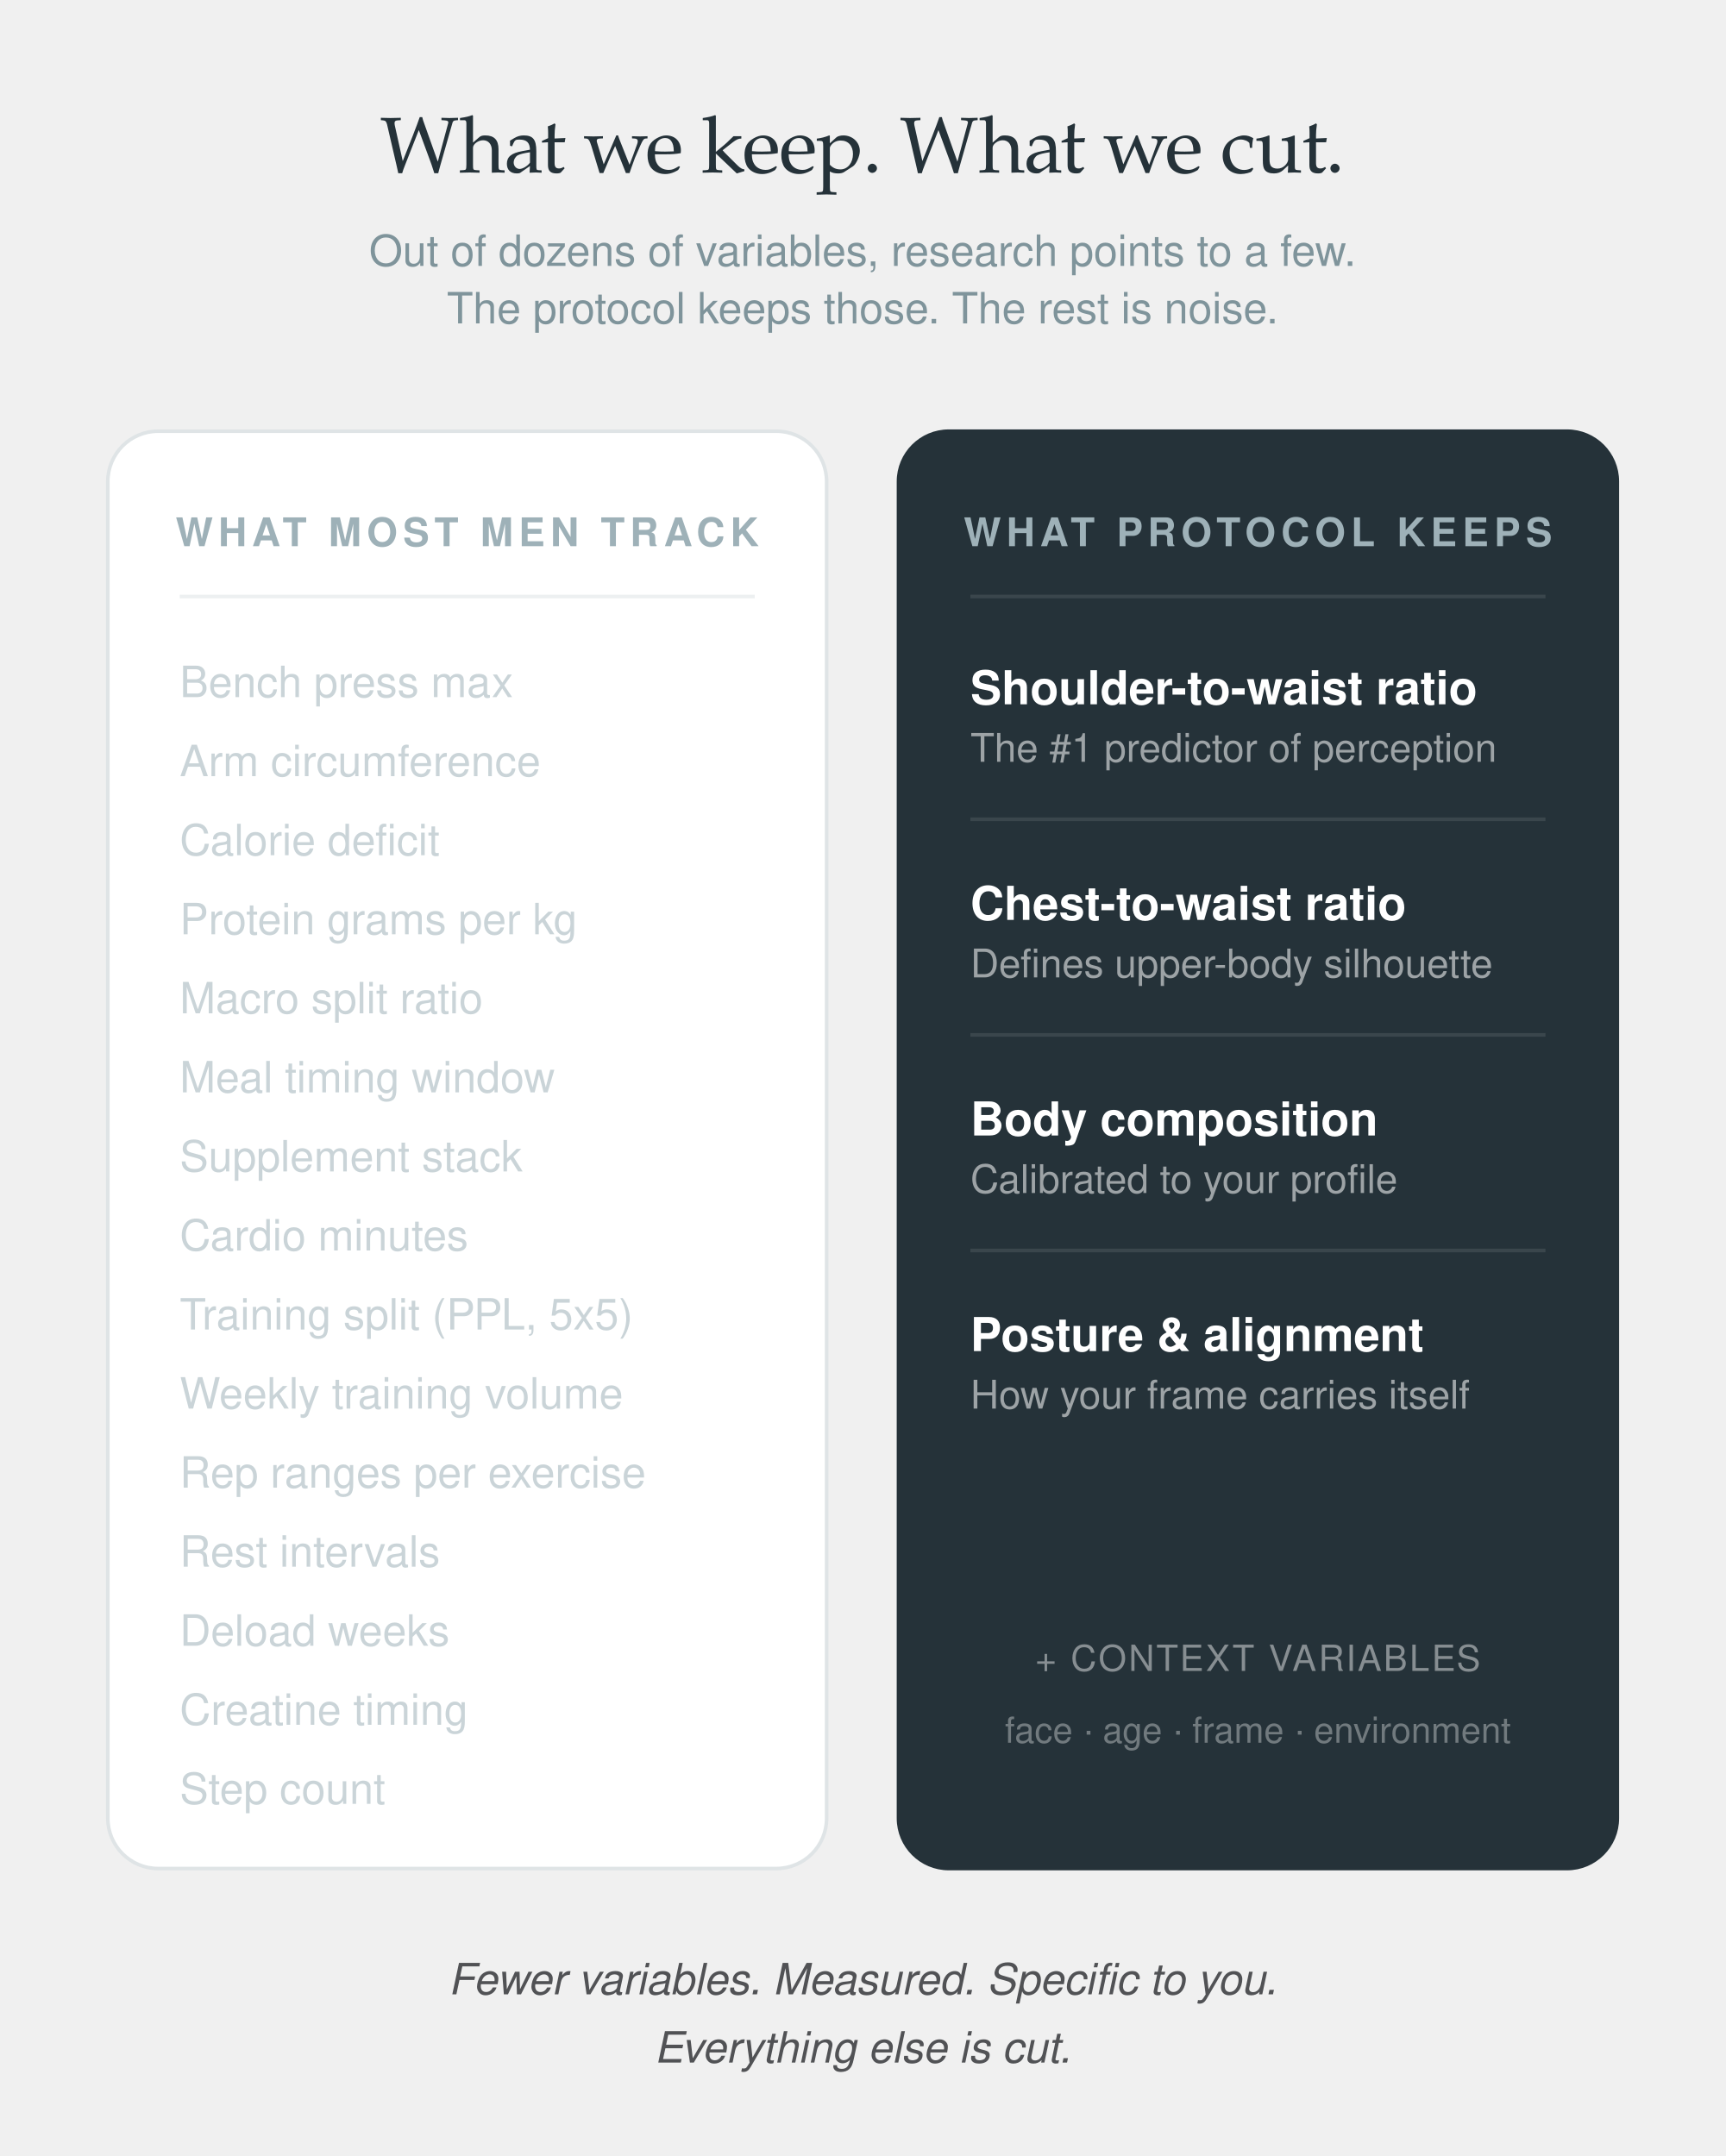
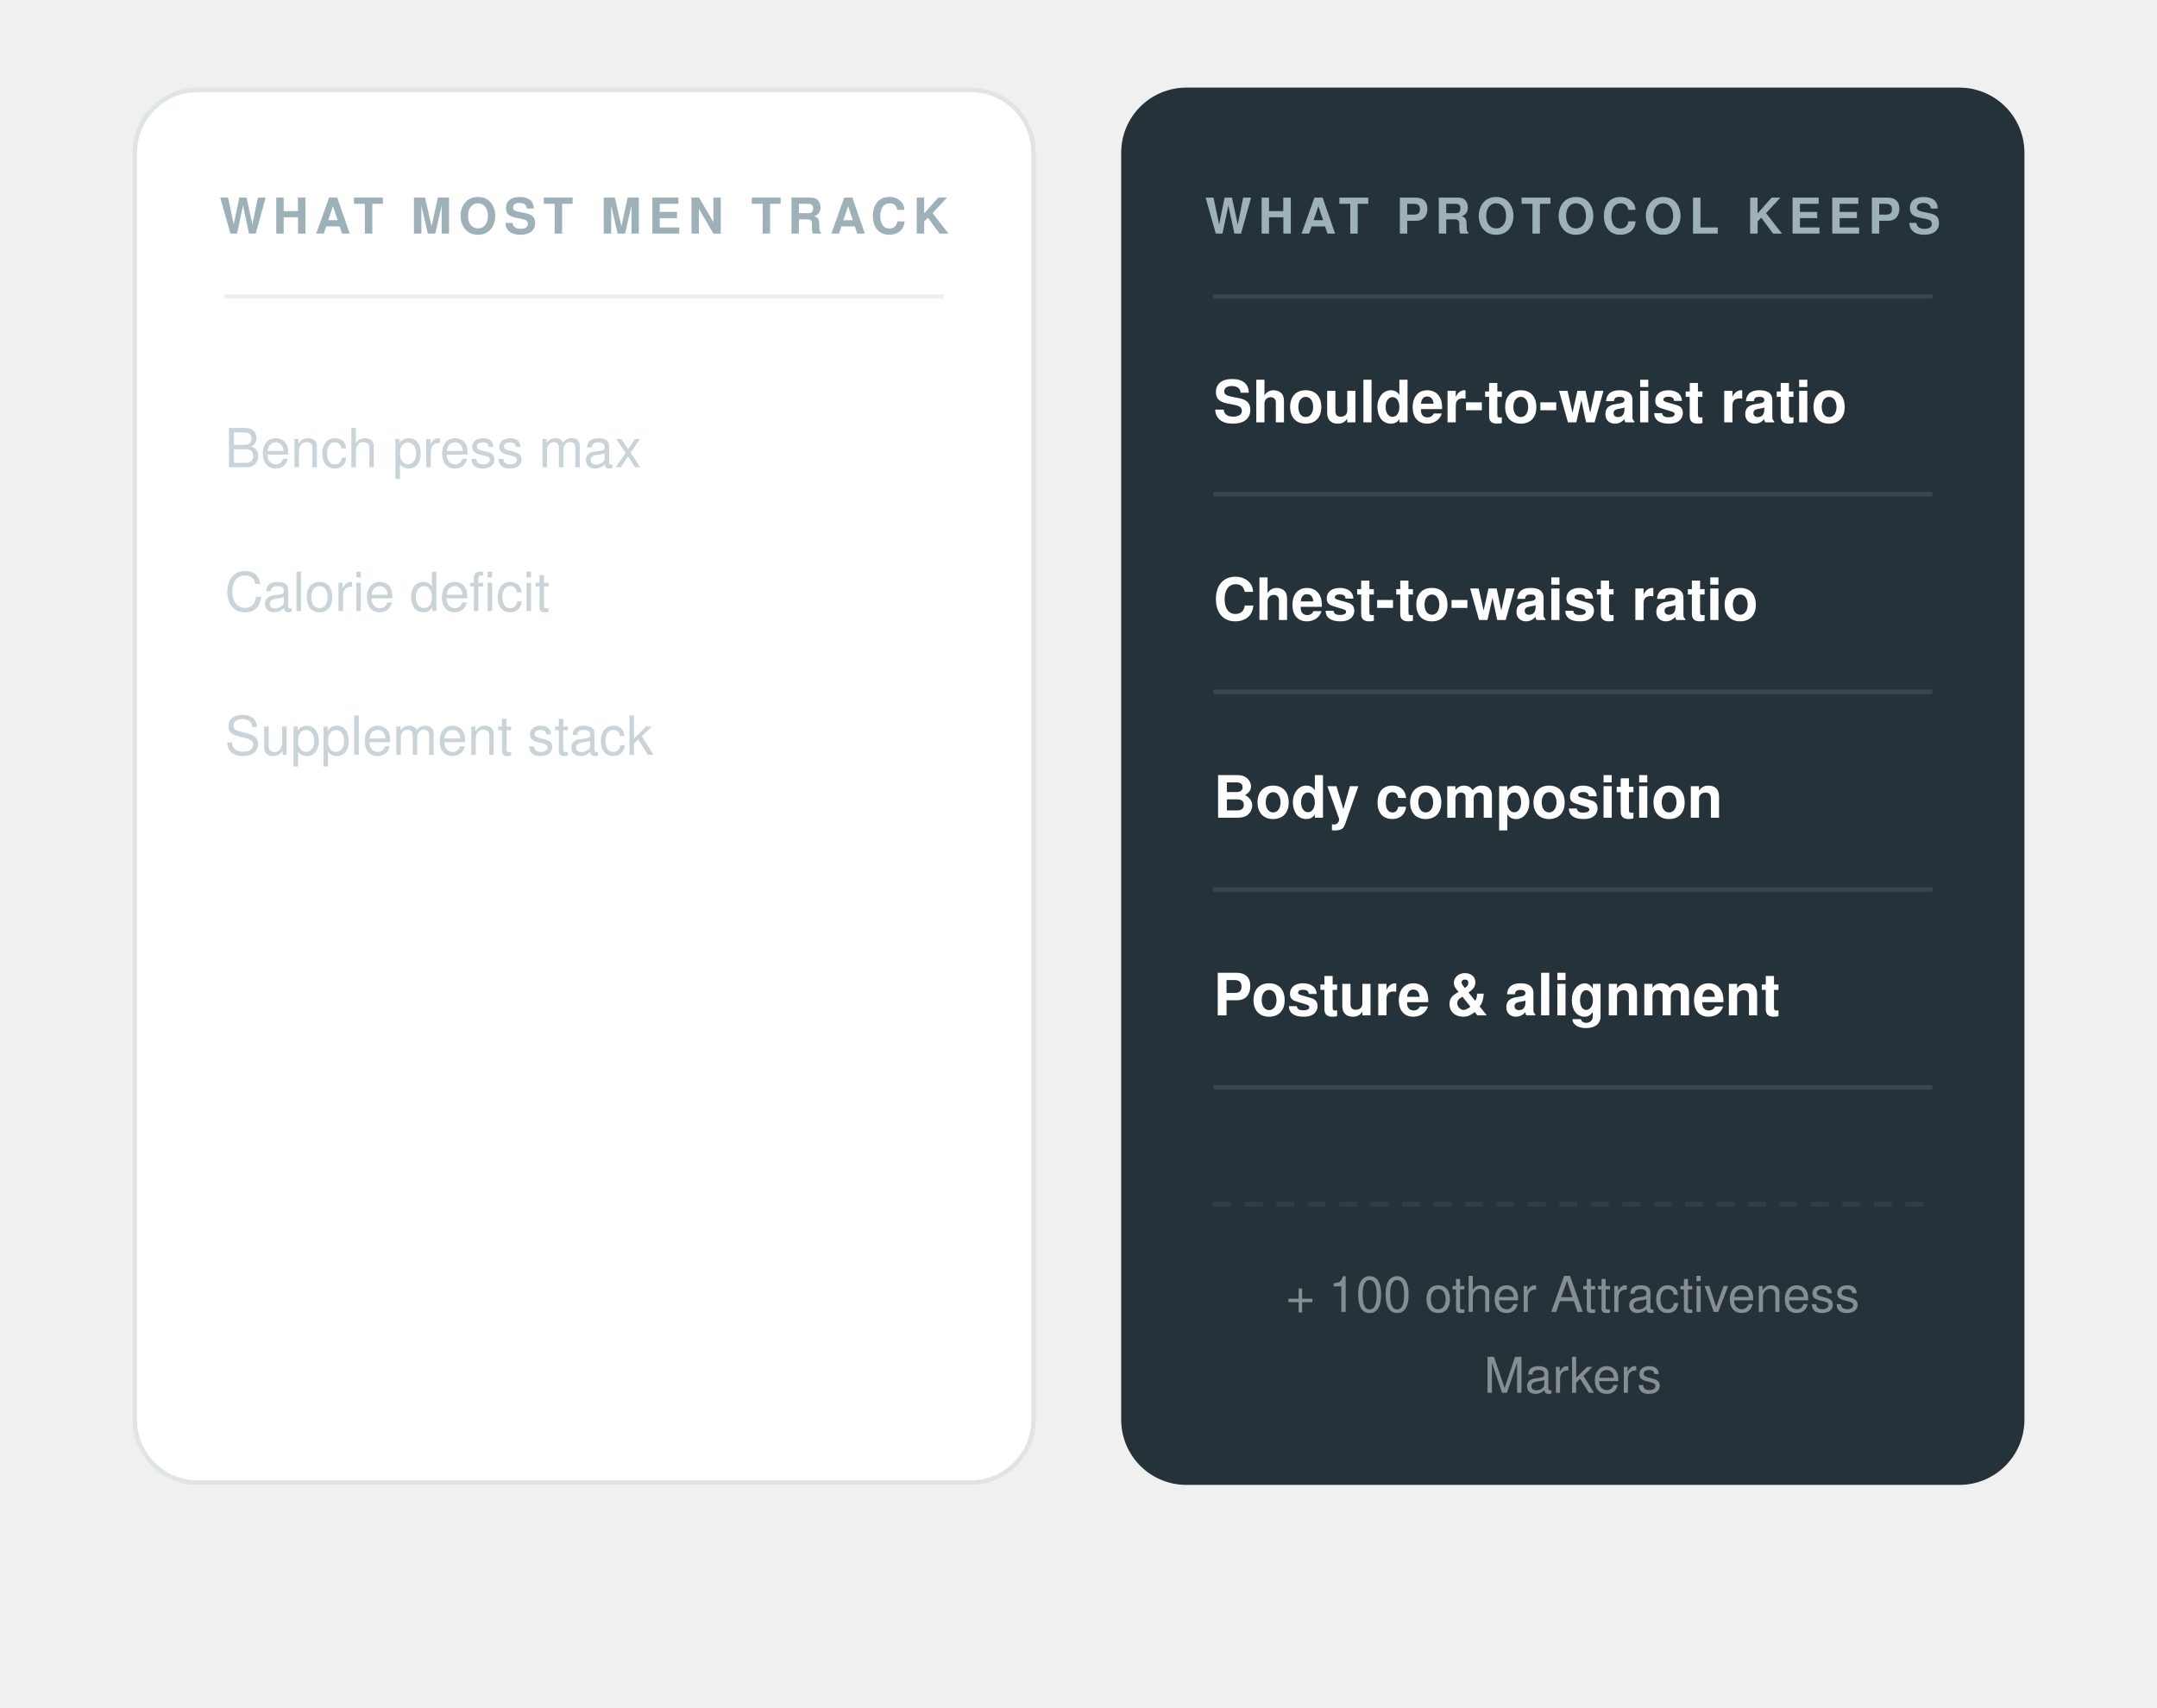
- <svg xmlns="http://www.w3.org/2000/svg" width="100%" viewBox="0 0 480 600" font-family="'Basis Grotesque', 'Helvetica Neue', Helvetica, Arial, sans-serif">
-   <text x="240" y="48" text-anchor="middle" font-family="Kessler, 'Iowan Old Style', 'Palatino Linotype', serif" font-size="22" font-weight="400" fill="#253239" letter-spacing="-0.3">
-     What we keep. What we cut.
-   </text>
-   <text x="240" y="74" text-anchor="middle" font-size="12" font-weight="400" fill="#7f949b">
-     Out of dozens of variables, research points to a few.
-   </text>
-   <text x="240" y="90" text-anchor="middle" font-size="12" font-weight="400" fill="#7f949b">
-     The protocol keeps those. The rest is noise.
-   </text>
-   <g transform="translate(30 120)">
-     <rect x="0" y="0" width="200" height="400" rx="14" fill="#ffffff" stroke="#dfe4e6" stroke-width="1" />
+ <svg xmlns="http://www.w3.org/2000/svg" width="100%" viewBox="0 0 480 380" font-family="'Basis Grotesque', 'Helvetica Neue', Helvetica, Arial, sans-serif">
+   <g transform="translate(30 20)">
+     <rect x="0" y="0" width="200" height="310" rx="14" fill="#ffffff" stroke="#dfe4e6" stroke-width="1" />
    <text x="100" y="32" text-anchor="middle" font-size="11" font-weight="600" fill="#9eb1b8" letter-spacing="1.5">
      WHAT MOST MEN TRACK
    </text>
    <line x1="20" y1="46" x2="180" y2="46" stroke="#edf0f1" stroke-width="1" />
    <g font-size="12" fill="#9eb1b8" text-decoration="line-through" opacity="0.55">
-       <text x="20" y="74">Bench press max</text>
-       <text x="20" y="96">Arm circumference</text>
-       <text x="20" y="118">Calorie deficit</text>
-       <text x="20" y="140">Protein grams per kg</text>
-       <text x="20" y="162">Macro split ratio</text>
-       <text x="20" y="184">Meal timing window</text>
-       <text x="20" y="206">Supplement stack</text>
-       <text x="20" y="228">Cardio minutes</text>
-       <text x="20" y="250">Training split (PPL, 5x5)</text>
-       <text x="20" y="272">Weekly training volume</text>
-       <text x="20" y="294">Rep ranges per exercise</text>
-       <text x="20" y="316">Rest intervals</text>
-       <text x="20" y="338">Deload weeks</text>
-       <text x="20" y="360">Creatine timing</text>
-       <text x="20" y="382">Step count</text>
+       <text x="20" y="84">Bench press max</text>
+       <text x="20" y="116">Calorie deficit</text>
+       <text x="20" y="148">Supplement stack</text>
    </g>
  </g>
-   <g transform="translate(250 120)">
-     <rect x="0" y="0" width="200" height="400" rx="14" fill="#253239" stroke="#253239" stroke-width="1" />
+   <g transform="translate(250 20)">
+     <rect x="0" y="0" width="200" height="310" rx="14" fill="#253239" stroke="#253239" stroke-width="1" />
    <text x="100" y="32" text-anchor="middle" font-size="11" font-weight="600" fill="#9eb1b8" letter-spacing="1.5">
      WHAT PROTOCOL KEEPS
    </text>
    <line x1="20" y1="46" x2="180" y2="46" stroke="rgba(255,255,255,0.1)" stroke-width="1" />
-     <g transform="translate(0 60)">
-       <text x="20" y="16" font-size="13" font-weight="600" fill="#ffffff">
-         Shoulder-to-waist ratio
-       </text>
-       <text x="20" y="32" font-size="11" font-weight="400" fill="rgba(255,255,255,0.55)">
-         The #1 predictor of perception
-       </text>
+     <g transform="translate(0 58)">
+       <text x="20" y="16" font-size="13" font-weight="600" fill="#ffffff">Shoulder-to-waist ratio</text>
    </g>
-     <line x1="20" y1="108" x2="180" y2="108" stroke="rgba(255,255,255,0.1)" stroke-width="1" />
-     <g transform="translate(0 120)">
-       <text x="20" y="16" font-size="13" font-weight="600" fill="#ffffff">
-         Chest-to-waist ratio
-       </text>
-       <text x="20" y="32" font-size="11" font-weight="400" fill="rgba(255,255,255,0.55)">
-         Defines upper-body silhouette
-       </text>
+     <line x1="20" y1="90" x2="180" y2="90" stroke="rgba(255,255,255,0.1)" stroke-width="1" />
+     <g transform="translate(0 102)">
+       <text x="20" y="16" font-size="13" font-weight="600" fill="#ffffff">Chest-to-waist ratio</text>
    </g>
-     <line x1="20" y1="168" x2="180" y2="168" stroke="rgba(255,255,255,0.1)" stroke-width="1" />
-     <g transform="translate(0 180)">
-       <text x="20" y="16" font-size="13" font-weight="600" fill="#ffffff">
-         Body composition
-       </text>
-       <text x="20" y="32" font-size="11" font-weight="400" fill="rgba(255,255,255,0.55)">
-         Calibrated to your profile
-       </text>
+     <line x1="20" y1="134" x2="180" y2="134" stroke="rgba(255,255,255,0.1)" stroke-width="1" />
+     <g transform="translate(0 146)">
+       <text x="20" y="16" font-size="13" font-weight="600" fill="#ffffff">Body composition</text>
    </g>
-     <line x1="20" y1="228" x2="180" y2="228" stroke="rgba(255,255,255,0.1)" stroke-width="1" />
-     <g transform="translate(0 240)">
-       <text x="20" y="16" font-size="13" font-weight="600" fill="#ffffff">
-         Posture &amp; alignment
-       </text>
-       <text x="20" y="32" font-size="11" font-weight="400" fill="rgba(255,255,255,0.55)">
-         How your frame carries itself
-       </text>
+     <line x1="20" y1="178" x2="180" y2="178" stroke="rgba(255,255,255,0.1)" stroke-width="1" />
+     <g transform="translate(0 190)">
+       <text x="20" y="16" font-size="13" font-weight="600" fill="#ffffff">Posture &amp; alignment</text>
    </g>
-     <text x="100" y="345" text-anchor="middle" font-size="10" font-weight="500" fill="rgba(255,255,255,0.45)" letter-spacing="0.6">
-       + CONTEXT VARIABLES
+     <line x1="20" y1="222" x2="180" y2="222" stroke="rgba(255,255,255,0.1)" stroke-width="1" />
+     <line x1="20" y1="248" x2="180" y2="248" stroke="rgba(255,255,255,0.06)" stroke-width="1" stroke-dasharray="4 3" />
+     <text x="100" y="272" text-anchor="middle" font-size="11" font-weight="500" fill="rgba(255,255,255,0.45)">
+       + 100 other Attractiveness
    </text>
-     <text x="100" y="365" text-anchor="middle" font-size="10" font-weight="400" fill="rgba(255,255,255,0.35)">
-       face · age · frame · environment
+     <text x="100" y="290" text-anchor="middle" font-size="11" font-weight="500" fill="rgba(255,255,255,0.45)">
+       Markers
    </text>
  </g>
-   <text x="240" y="555" text-anchor="middle" font-size="12" font-weight="400" fill="#515255" font-style="italic">
-     Fewer variables. Measured. Specific to you.
-   </text>
-   <text x="240" y="574" text-anchor="middle" font-size="12" font-weight="400" fill="#515255" font-style="italic">
-     Everything else is cut.
-   </text>
</svg>
